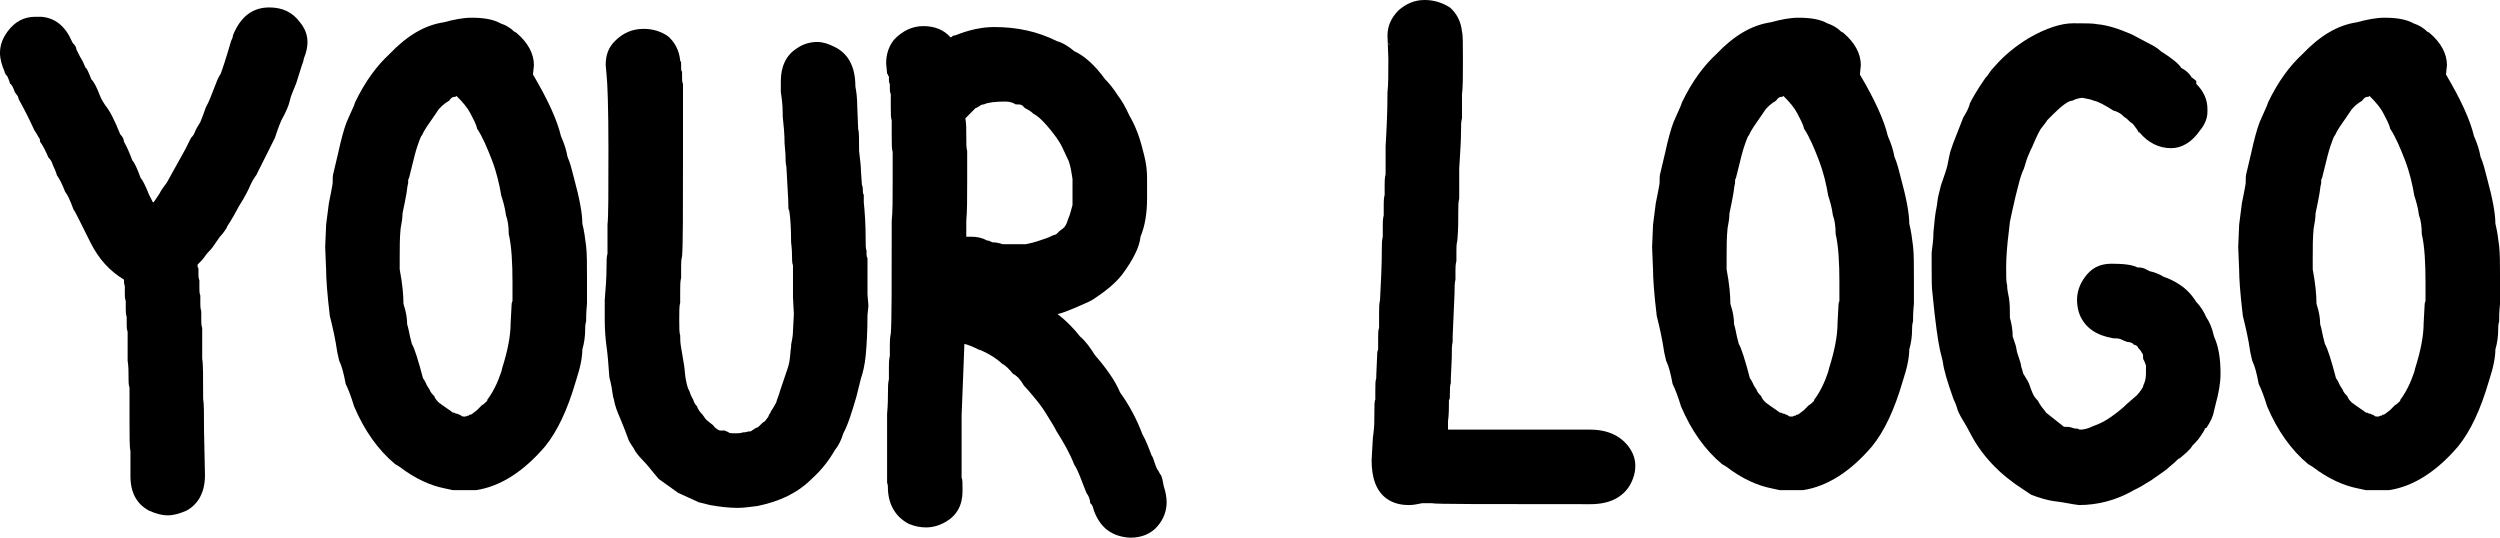
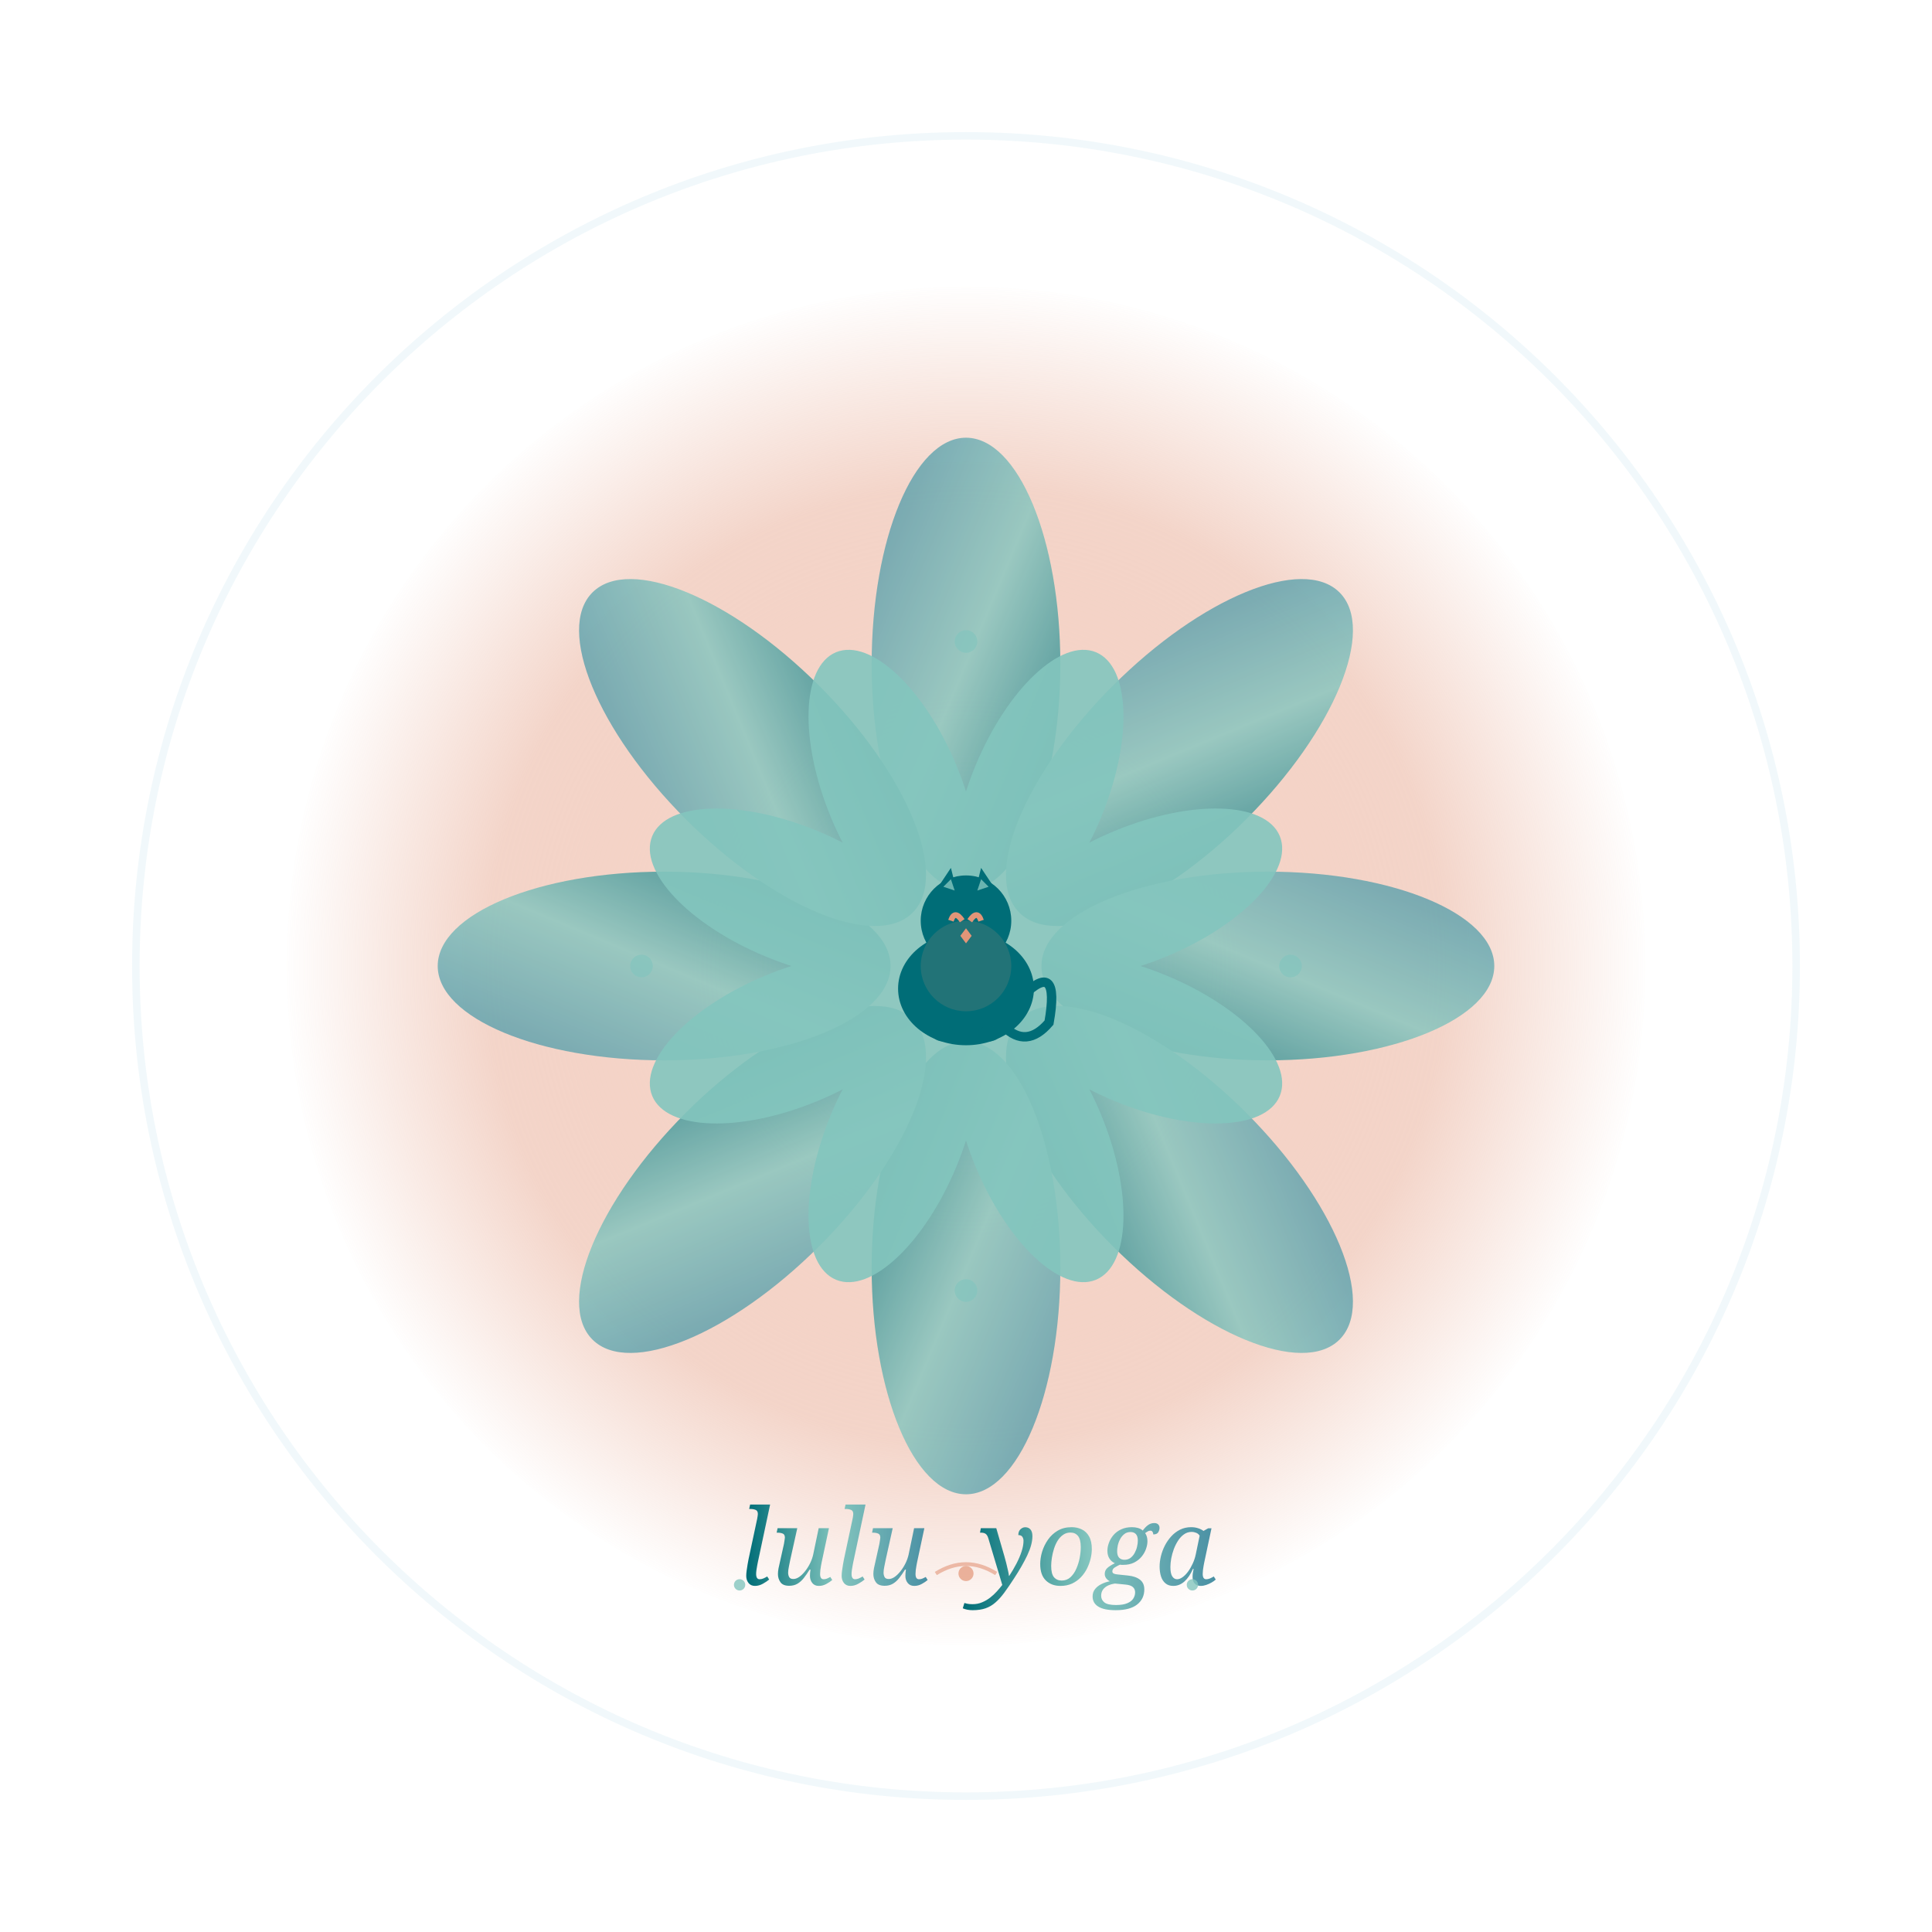
- <svg xmlns="http://www.w3.org/2000/svg" zoomAndPan="magnify" preserveAspectRatio="xMidYMid meet" version="1.0" viewBox="321.86 391.22 166.32 35.77">
+ <svg xmlns="http://www.w3.org/2000/svg" width="512" height="512" viewBox="0 0 512 512">
+   <circle cx="256" cy="256" r="220" fill="none" stroke="#E8F4F8" stroke-width="2" opacity="0.6" />
  <defs>
-     <g />
+     <linearGradient id="yogaGradient" x1="0%" y1="0%" x2="100%" y2="100%">
+       <stop offset="0%" style="stop-color:#4A90A4;stop-opacity:1" />
+       <stop offset="50%" style="stop-color:#83C5BE;stop-opacity:1" />
+       <stop offset="100%" style="stop-color:#006D77;stop-opacity:1" />
+     </linearGradient>
+     <radialGradient id="centerGlow" cx="50%" cy="50%" r="50%">
+       <stop offset="0%" style="stop-color:#FFDDD2;stop-opacity:0.8" />
+       <stop offset="70%" style="stop-color:#E29578;stop-opacity:0.4" />
+       <stop offset="100%" style="stop-color:#E29578;stop-opacity:0" />
+     </radialGradient>
  </defs>
-   <g fill="currentColor" fill-opacity="1">
-     <g transform="translate(321.2378, 434.6169)">
-       <g>
-         <path d="M 11.777 -9.113 C 12.215 -9.113 12.586 -9.238 13.02 -9.422 C 13.824 -9.855 14.258 -10.664 14.258 -11.777 L 14.195 -14.816 C 14.195 -15.871 14.195 -16.551 14.137 -16.863 C 14.137 -18.352 14.137 -19.219 14.074 -19.527 C 14.074 -20.707 14.074 -21.387 14.074 -21.574 C 14.012 -21.762 14.012 -21.945 14.012 -22.133 C 14.012 -22.316 14.012 -22.504 14.012 -22.691 C 13.949 -22.875 13.949 -23.062 13.949 -23.25 C 13.949 -23.434 13.949 -23.559 13.949 -23.742 C 13.887 -23.867 13.887 -24.055 13.887 -24.238 C 13.887 -24.426 13.887 -24.551 13.887 -24.734 C 13.824 -24.922 13.824 -25.047 13.824 -25.172 C 13.824 -25.293 13.824 -25.418 13.824 -25.543 C 13.762 -25.605 13.762 -25.727 13.762 -25.789 C 13.949 -25.977 14.137 -26.16 14.258 -26.348 C 14.383 -26.535 14.508 -26.656 14.629 -26.781 C 14.754 -26.906 14.941 -27.215 15.25 -27.648 C 15.438 -27.836 15.562 -28.023 15.684 -28.207 C 15.746 -28.395 15.871 -28.52 15.934 -28.641 C 16.117 -28.953 16.305 -29.262 16.492 -29.633 C 16.926 -30.316 17.172 -30.812 17.297 -31.121 L 17.422 -31.371 C 17.605 -31.68 17.73 -31.805 17.73 -31.867 L 18.352 -33.105 C 18.535 -33.477 18.723 -33.848 18.91 -34.223 C 19.031 -34.594 19.156 -34.965 19.344 -35.398 C 19.652 -35.957 19.84 -36.391 19.902 -36.699 C 19.961 -37.012 20.148 -37.383 20.336 -37.879 L 20.707 -39.059 C 20.77 -39.242 20.832 -39.367 20.832 -39.492 C 21.016 -39.926 21.078 -40.297 21.078 -40.605 C 21.078 -41.102 20.891 -41.535 20.582 -41.91 C 20.086 -42.59 19.406 -42.902 18.535 -42.902 C 17.422 -42.902 16.613 -42.281 16.117 -41.039 C 16.117 -40.918 16.059 -40.793 15.996 -40.668 C 15.621 -39.367 15.375 -38.684 15.312 -38.5 C 15.188 -38.312 15.066 -38.066 15.004 -37.879 C 14.691 -37.074 14.508 -36.578 14.32 -36.266 C 14.195 -35.895 14.074 -35.586 13.949 -35.273 C 13.762 -34.965 13.641 -34.777 13.578 -34.594 C 13.516 -34.406 13.391 -34.285 13.328 -34.223 C 13.266 -34.098 13.145 -33.848 12.957 -33.477 L 11.719 -31.246 C 11.531 -30.996 11.344 -30.75 11.223 -30.5 L 10.848 -29.945 L 10.789 -29.945 L 10.539 -30.441 C 10.293 -31.059 10.105 -31.43 9.98 -31.555 C 9.734 -32.238 9.547 -32.609 9.422 -32.734 C 9.238 -33.23 9.051 -33.664 8.867 -33.973 C 8.867 -34.098 8.805 -34.285 8.617 -34.469 C 8.246 -35.398 7.934 -36.02 7.625 -36.391 C 7.5 -36.578 7.379 -36.762 7.254 -37.074 C 7.066 -37.57 6.883 -37.941 6.695 -38.125 C 6.508 -38.621 6.387 -38.871 6.324 -38.871 C 6.199 -39.18 6.074 -39.43 5.953 -39.613 L 5.703 -40.109 C 5.703 -40.234 5.641 -40.359 5.457 -40.543 L 5.395 -40.668 C 4.961 -41.66 4.277 -42.219 3.348 -42.281 L 2.977 -42.281 C 2.23 -42.281 1.613 -41.969 1.117 -41.289 C 0.805 -40.855 0.621 -40.422 0.621 -39.863 C 0.621 -39.492 0.742 -39.059 0.93 -38.621 C 0.93 -38.562 0.992 -38.438 1.117 -38.312 C 1.18 -38.188 1.238 -38.004 1.301 -37.816 C 1.363 -37.816 1.488 -37.633 1.613 -37.258 C 1.676 -37.195 1.734 -37.074 1.797 -37.012 C 1.859 -36.887 1.859 -36.762 1.922 -36.699 C 2.293 -36.02 2.605 -35.398 2.914 -34.719 C 3.102 -34.469 3.16 -34.285 3.223 -34.223 C 3.285 -34.16 3.285 -34.035 3.285 -33.973 C 3.473 -33.727 3.656 -33.352 3.844 -32.918 C 3.906 -32.855 4.031 -32.734 4.09 -32.547 C 4.152 -32.363 4.215 -32.238 4.277 -32.113 C 4.34 -31.926 4.402 -31.805 4.402 -31.742 C 4.586 -31.492 4.773 -31.121 4.961 -30.625 C 5.082 -30.5 5.27 -30.129 5.516 -29.449 C 5.578 -29.387 5.703 -29.137 5.891 -28.766 L 6.633 -27.277 C 7.191 -26.16 7.934 -25.355 8.867 -24.797 C 8.867 -24.676 8.867 -24.551 8.926 -24.363 C 8.926 -24.18 8.926 -24.055 8.926 -23.867 C 8.926 -23.684 8.926 -23.559 8.988 -23.371 C 8.988 -23.188 8.988 -23.062 8.988 -22.875 C 8.988 -22.691 8.988 -22.504 9.051 -22.316 C 9.051 -22.133 9.051 -22.008 9.051 -21.82 C 9.051 -21.637 9.051 -21.512 9.113 -21.328 C 9.113 -21.141 9.113 -20.457 9.113 -19.406 C 9.176 -19.031 9.176 -18.598 9.176 -18.102 C 9.176 -17.98 9.176 -17.793 9.238 -17.605 C 9.238 -17.422 9.238 -16.738 9.238 -15.562 C 9.238 -14.383 9.238 -13.641 9.301 -13.391 C 9.301 -13.145 9.301 -12.586 9.301 -11.719 C 9.301 -10.602 9.734 -9.855 10.539 -9.422 C 10.973 -9.238 11.344 -9.113 11.777 -9.113 Z M 11.777 -9.113 " />
-       </g>
+   <circle cx="256" cy="256" r="180" fill="url(#centerGlow)" />
+   <g transform="translate(256,256)">
+     <g fill="url(#yogaGradient)" opacity="0.8">
+       <ellipse cx="0" cy="-80" rx="25" ry="60" transform="rotate(0)" />
+       <ellipse cx="0" cy="-80" rx="25" ry="60" transform="rotate(45)" />
+       <ellipse cx="0" cy="-80" rx="25" ry="60" transform="rotate(90)" />
+       <ellipse cx="0" cy="-80" rx="25" ry="60" transform="rotate(135)" />
+       <ellipse cx="0" cy="-80" rx="25" ry="60" transform="rotate(180)" />
+       <ellipse cx="0" cy="-80" rx="25" ry="60" transform="rotate(225)" />
+       <ellipse cx="0" cy="-80" rx="25" ry="60" transform="rotate(270)" />
+       <ellipse cx="0" cy="-80" rx="25" ry="60" transform="rotate(315)" />
+     </g>
+     <g fill="#83C5BE" opacity="0.9">
+       <ellipse cx="0" cy="-50" rx="18" ry="40" transform="rotate(22.5)" />
+       <ellipse cx="0" cy="-50" rx="18" ry="40" transform="rotate(67.5)" />
+       <ellipse cx="0" cy="-50" rx="18" ry="40" transform="rotate(112.5)" />
+       <ellipse cx="0" cy="-50" rx="18" ry="40" transform="rotate(157.5)" />
+       <ellipse cx="0" cy="-50" rx="18" ry="40" transform="rotate(202.5)" />
+       <ellipse cx="0" cy="-50" rx="18" ry="40" transform="rotate(247.5)" />
+       <ellipse cx="0" cy="-50" rx="18" ry="40" transform="rotate(292.5)" />
+       <ellipse cx="0" cy="-50" rx="18" ry="40" transform="rotate(337.5)" />
    </g>
  </g>
-   <g fill="currentColor" fill-opacity="1">
-     <g transform="translate(342.873, 434.6169)">
-       <g>
-         <path d="M 9.98 -15.684 L 9.855 -15.684 C 9.797 -15.684 9.734 -15.684 9.672 -15.746 C 9.609 -15.809 9.484 -15.809 9.422 -15.871 C 9.359 -15.871 9.301 -15.871 9.238 -15.934 C 9.176 -15.934 9.113 -15.934 9.051 -15.996 C 8.988 -16.059 8.68 -16.242 8.184 -16.613 C 8.059 -16.738 7.934 -16.863 7.875 -17.047 C 7.75 -17.172 7.625 -17.297 7.562 -17.484 C 7.5 -17.605 7.379 -17.73 7.316 -17.918 C 7.254 -18.039 7.191 -18.164 7.129 -18.227 C 6.82 -19.406 6.57 -20.211 6.387 -20.52 L 6.262 -21.016 C 6.199 -21.328 6.137 -21.637 6.074 -21.82 C 6.074 -22.195 6.012 -22.629 5.828 -23.188 C 5.828 -23.742 5.766 -24.488 5.578 -25.48 L 5.578 -26.285 C 5.578 -26.969 5.578 -27.586 5.641 -28.207 C 5.703 -28.52 5.766 -28.891 5.766 -29.199 C 5.891 -29.758 5.953 -30.129 6.012 -30.441 C 6.074 -30.75 6.074 -30.996 6.137 -31.184 C 6.137 -31.371 6.137 -31.492 6.199 -31.555 L 6.57 -33.043 C 6.695 -33.539 6.82 -33.848 6.883 -34.035 C 6.945 -34.223 7.004 -34.344 7.066 -34.406 C 7.191 -34.719 7.5 -35.152 7.934 -35.77 L 8.059 -35.957 C 8.246 -36.266 8.555 -36.516 8.867 -36.699 C 8.988 -36.887 9.113 -36.949 9.176 -36.949 C 9.238 -36.949 9.301 -36.949 9.359 -37.012 C 9.797 -36.578 10.105 -36.207 10.293 -35.832 C 10.477 -35.461 10.664 -35.152 10.727 -34.84 C 11.098 -34.285 11.406 -33.539 11.719 -32.734 C 12.027 -31.926 12.215 -31.121 12.336 -30.379 C 12.461 -30.004 12.586 -29.57 12.648 -29.074 C 12.77 -28.766 12.832 -28.332 12.832 -27.836 C 13.02 -27.031 13.082 -25.914 13.082 -24.613 C 13.082 -23.93 13.082 -23.496 13.082 -23.371 C 13.02 -23.25 13.02 -23.125 13.02 -23.062 L 12.957 -21.883 C 12.957 -21.078 12.77 -20.086 12.398 -18.91 L 12.336 -18.66 C 12.09 -17.918 11.777 -17.297 11.406 -16.801 C 11.406 -16.738 11.406 -16.738 11.344 -16.676 C 11.281 -16.613 11.16 -16.492 11.035 -16.43 C 10.91 -16.305 10.789 -16.18 10.727 -16.117 C 10.477 -15.934 10.352 -15.809 10.293 -15.809 C 10.23 -15.809 10.23 -15.809 10.23 -15.809 C 10.168 -15.746 10.168 -15.746 10.168 -15.746 C 10.105 -15.746 10.043 -15.746 9.98 -15.684 Z M 10.664 -10.789 C 12.273 -11.035 13.824 -12.027 15.25 -13.699 C 16.059 -14.691 16.738 -16.117 17.297 -18.039 C 17.605 -18.969 17.73 -19.652 17.73 -20.148 C 17.855 -20.582 17.918 -21.016 17.918 -21.512 C 17.918 -21.637 17.918 -21.82 17.98 -22.008 C 17.98 -22.195 17.98 -22.629 18.039 -23.188 C 18.039 -23.742 18.039 -24.301 18.039 -24.859 C 18.039 -25.789 18.039 -26.535 17.98 -27.031 C 17.918 -27.527 17.855 -28.023 17.73 -28.52 C 17.73 -29.199 17.543 -30.191 17.172 -31.555 C 17.047 -32.051 16.926 -32.547 16.738 -32.98 C 16.676 -33.352 16.551 -33.789 16.305 -34.344 C 16.059 -35.398 15.438 -36.762 14.445 -38.438 L 14.508 -39.059 C 14.508 -39.801 14.137 -40.543 13.328 -41.227 L 13.203 -41.289 C 12.957 -41.535 12.648 -41.723 12.273 -41.848 C 11.84 -42.094 11.223 -42.219 10.352 -42.219 C 9.797 -42.219 9.176 -42.094 8.492 -41.91 C 7.254 -41.723 6.074 -41.039 4.898 -39.801 C 4.09 -39.059 3.285 -38.004 2.605 -36.578 L 2.543 -36.391 C 2.418 -36.082 2.23 -35.711 2.047 -35.273 C 1.859 -34.777 1.676 -34.098 1.488 -33.23 L 1.18 -31.926 C 1.117 -31.742 1.117 -31.492 1.117 -31.184 C 1.055 -30.875 0.992 -30.441 0.867 -29.883 L 0.684 -28.457 L 0.621 -26.969 L 0.684 -25.418 C 0.684 -24.922 0.742 -23.93 0.93 -22.379 C 1.117 -21.637 1.301 -20.832 1.426 -19.961 L 1.551 -19.406 C 1.734 -19.031 1.859 -18.535 1.984 -17.855 C 2.168 -17.484 2.355 -16.988 2.543 -16.367 C 3.223 -14.754 4.152 -13.453 5.27 -12.523 L 5.578 -12.336 C 6.633 -11.531 7.625 -11.098 8.555 -10.91 L 9.113 -10.789 Z M 10.664 -10.789 " />
-       </g>
-     </g>
+   <g transform="translate(256,256)" fill="#006D77">
+     <ellipse cx="0" cy="6" rx="18" ry="15" />
+     <circle cx="0" cy="-12" r="12" />
+     <path d="M-8,-20 L-4,-26 L-2,-18 Z" fill="#006D77" />
+     <path d="M8,-20 L4,-26 L2,-18 Z" fill="#006D77" />
+     <path d="M-6,-21 L-4,-23 L-3,-20 Z" fill="#83C5BE" opacity="0.8" />
+     <path d="M6,-21 L4,-23 L3,-20 Z" fill="#83C5BE" opacity="0.8" />
+     <path d="M-4,-12 Q-3,-15 -1,-12" stroke="#E29578" stroke-width="1.5" fill="none" />
+     <path d="M4,-12 Q3,-15 1,-12" stroke="#E29578" stroke-width="1.5" fill="none" />
+     <path d="M-1.5,-8 L0,-10 L1.5,-8 L0,-6 Z" fill="#E29578" />
+     <path d="M15,8 Q25,-2 22,15 Q16,22 10,16" stroke="#006D77" stroke-width="2.5" fill="none" />
+     <ellipse cx="-6" cy="18" rx="3" ry="2" fill="#006D77" opacity="0.8" />
+     <ellipse cx="6" cy="18" rx="3" ry="2" fill="#006D77" opacity="0.8" />
  </g>
-   <g fill="currentColor" fill-opacity="1">
-     <g transform="translate(361.4706, 434.6169)">
-       <g>
-         <path d="M 9.484 -9.609 C 9.855 -9.609 10.293 -9.672 10.789 -9.734 C 12.273 -10.043 13.453 -10.602 14.383 -11.531 C 15.004 -12.09 15.5 -12.707 15.934 -13.453 C 16.18 -13.762 16.367 -14.137 16.492 -14.57 C 16.801 -15.125 17.047 -15.934 17.359 -16.988 L 17.668 -18.227 C 17.793 -18.598 17.918 -19.094 17.98 -19.715 C 18.039 -20.336 18.102 -21.266 18.102 -22.441 L 18.164 -23.062 L 18.102 -23.805 C 18.102 -25.293 18.102 -26.102 18.102 -26.223 C 18.039 -26.348 18.039 -26.41 18.039 -26.473 C 18.039 -26.535 18.039 -26.598 18.039 -26.719 C 17.98 -26.844 17.98 -27.094 17.98 -27.465 C 17.98 -28.52 17.918 -29.324 17.855 -29.945 C 17.855 -30.191 17.855 -30.379 17.855 -30.441 C 17.793 -30.5 17.793 -30.625 17.793 -30.75 C 17.793 -30.812 17.793 -30.934 17.73 -31.121 L 17.668 -31.988 C 17.668 -32.363 17.605 -32.797 17.543 -33.352 C 17.543 -34.16 17.543 -34.656 17.484 -34.777 L 17.422 -36.266 C 17.422 -36.887 17.359 -37.32 17.297 -37.633 C 17.297 -38.996 16.801 -39.863 15.871 -40.297 C 15.5 -40.484 15.125 -40.605 14.754 -40.605 C 14.32 -40.605 13.824 -40.484 13.391 -40.172 C 12.707 -39.738 12.336 -38.996 12.336 -38.004 L 12.336 -37.258 C 12.398 -36.887 12.461 -36.391 12.461 -35.832 L 12.461 -35.648 C 12.523 -35.09 12.586 -34.469 12.586 -33.848 L 12.648 -33.105 C 12.648 -32.797 12.648 -32.547 12.707 -32.301 C 12.77 -30.996 12.832 -30.254 12.832 -29.945 C 12.832 -29.633 12.832 -29.449 12.895 -29.387 C 12.957 -29.012 13.02 -28.332 13.02 -27.277 C 13.082 -26.781 13.082 -26.473 13.082 -26.285 C 13.082 -26.102 13.082 -25.914 13.145 -25.727 C 13.145 -25.543 13.145 -24.797 13.145 -23.621 L 13.203 -22.504 L 13.145 -21.387 C 13.145 -21.078 13.082 -20.77 13.02 -20.457 L 13.02 -20.336 C 12.957 -19.902 12.957 -19.59 12.895 -19.281 C 12.832 -18.969 12.707 -18.66 12.648 -18.473 C 12.586 -18.289 12.523 -18.102 12.461 -17.918 C 12.398 -17.73 12.336 -17.543 12.273 -17.359 C 12.215 -17.109 12.09 -16.863 12.027 -16.613 C 11.902 -16.367 11.777 -16.18 11.656 -15.996 C 11.656 -15.934 11.656 -15.934 11.594 -15.871 C 11.531 -15.809 11.531 -15.684 11.469 -15.621 C 11.406 -15.562 11.344 -15.438 11.281 -15.375 C 11.16 -15.312 11.098 -15.25 11.035 -15.188 C 10.973 -15.125 10.91 -15.066 10.848 -15.004 C 10.789 -14.941 10.664 -14.941 10.602 -14.879 C 10.539 -14.816 10.477 -14.816 10.414 -14.754 C 10.352 -14.691 10.293 -14.691 10.168 -14.691 C 9.98 -14.629 9.855 -14.629 9.797 -14.629 C 9.672 -14.57 9.484 -14.57 9.301 -14.57 C 9.051 -14.57 8.926 -14.57 8.867 -14.629 C 8.805 -14.691 8.68 -14.691 8.617 -14.754 C 8.492 -14.754 8.371 -14.754 8.309 -14.754 C 8.246 -14.754 8.121 -14.816 8.059 -14.879 C 7.934 -14.941 7.875 -15.066 7.812 -15.125 C 7.75 -15.188 7.625 -15.25 7.5 -15.375 C 7.379 -15.438 7.254 -15.621 7.129 -15.809 C 6.945 -15.996 6.82 -16.18 6.758 -16.367 C 6.633 -16.492 6.57 -16.613 6.508 -16.801 C 6.449 -16.926 6.324 -17.109 6.262 -17.359 C 6.137 -17.543 6.074 -17.855 6.012 -18.164 C 5.953 -18.473 5.953 -18.785 5.891 -19.156 C 5.828 -19.527 5.766 -19.902 5.703 -20.273 C 5.641 -20.582 5.641 -20.891 5.641 -21.078 C 5.578 -21.266 5.578 -21.574 5.578 -22.133 C 5.578 -22.691 5.578 -23.062 5.641 -23.25 C 5.641 -23.434 5.641 -23.742 5.641 -24.055 C 5.641 -24.363 5.641 -24.676 5.703 -24.922 C 5.703 -25.172 5.703 -25.418 5.703 -25.664 C 5.703 -25.852 5.703 -26.102 5.766 -26.348 C 5.828 -27.031 5.828 -29.449 5.828 -33.602 C 5.828 -36.266 5.828 -37.691 5.828 -37.816 C 5.766 -37.941 5.766 -38.066 5.766 -38.25 C 5.766 -38.438 5.766 -38.562 5.766 -38.621 C 5.703 -38.684 5.703 -38.809 5.703 -38.934 C 5.703 -39.059 5.703 -39.18 5.703 -39.242 L 5.641 -39.367 C 5.578 -40.047 5.27 -40.605 4.836 -40.98 C 4.402 -41.289 3.844 -41.477 3.223 -41.477 C 2.48 -41.477 1.859 -41.227 1.301 -40.668 C 0.867 -40.234 0.684 -39.738 0.684 -39.059 L 0.742 -38.438 C 0.805 -37.879 0.867 -36.266 0.867 -33.477 C 0.867 -30.625 0.867 -28.953 0.805 -28.457 C 0.805 -27.402 0.805 -26.719 0.805 -26.535 C 0.742 -26.285 0.742 -26.039 0.742 -25.727 C 0.742 -24.922 0.684 -24.18 0.621 -23.434 L 0.621 -22.133 C 0.621 -21.387 0.684 -20.77 0.742 -20.336 C 0.805 -19.902 0.867 -19.219 0.93 -18.289 C 1.055 -17.855 1.117 -17.422 1.18 -16.988 L 1.238 -16.801 C 1.301 -16.367 1.488 -15.934 1.676 -15.5 C 1.859 -15.066 2.047 -14.57 2.23 -14.074 C 2.293 -13.949 2.418 -13.762 2.543 -13.578 C 2.664 -13.328 2.852 -13.082 3.16 -12.77 C 3.473 -12.461 3.781 -12.027 4.215 -11.531 L 5.516 -10.602 L 6.883 -9.98 L 7.625 -9.797 C 8.309 -9.672 8.926 -9.609 9.484 -9.609 Z M 9.484 -9.609 " />
-       </g>
-     </g>
+   <circle cx="256" cy="256" r="12" fill="#E29578" opacity="0.15" />
+   <g fill="#83C5BE" opacity="0.7">
+     <circle cx="256" cy="170" r="3" />
+     <circle cx="256" cy="342" r="3" />
+     <circle cx="170" cy="256" r="3" />
+     <circle cx="342" cy="256" r="3" />
  </g>
-   <g fill="currentColor" fill-opacity="1">
-     <g transform="translate(380.1923, 434.6169)">
-       <g>
-         <path d="M 9.918 -27.152 L 8.371 -27.152 C 8.184 -27.215 7.934 -27.277 7.688 -27.277 C 7.562 -27.34 7.438 -27.402 7.316 -27.402 C 7.004 -27.586 6.633 -27.648 6.324 -27.648 L 5.953 -27.648 L 5.953 -28.703 C 6.012 -29.324 6.012 -30.191 6.012 -31.309 C 6.012 -32.484 6.012 -33.168 6.012 -33.352 C 5.953 -33.539 5.953 -33.848 5.953 -34.344 C 5.953 -34.777 5.953 -35.215 5.891 -35.523 L 6.57 -36.207 C 6.633 -36.207 6.695 -36.266 6.82 -36.328 C 6.883 -36.391 7.004 -36.453 7.129 -36.453 C 7.379 -36.578 7.875 -36.641 8.555 -36.641 C 8.805 -36.641 9.051 -36.578 9.238 -36.453 C 9.422 -36.453 9.547 -36.453 9.672 -36.391 C 9.734 -36.328 9.797 -36.266 9.855 -36.207 C 10.105 -36.082 10.293 -35.957 10.414 -35.832 C 10.789 -35.648 11.281 -35.152 11.965 -34.223 C 12.09 -34.035 12.215 -33.848 12.336 -33.602 C 12.461 -33.352 12.586 -33.043 12.77 -32.672 C 12.895 -32.301 12.957 -31.926 13.02 -31.492 L 13.02 -30.75 C 13.02 -30.254 13.02 -29.945 13.02 -29.758 C 12.957 -29.57 12.895 -29.199 12.707 -28.766 C 12.648 -28.52 12.523 -28.332 12.461 -28.27 C 12.336 -28.145 12.215 -28.082 12.152 -28.023 C 12.09 -27.961 12.027 -27.898 11.965 -27.836 C 11.902 -27.773 11.777 -27.773 11.656 -27.711 C 11.531 -27.648 11.406 -27.586 11.223 -27.527 C 11.035 -27.465 10.848 -27.402 10.664 -27.34 C 10.477 -27.277 10.23 -27.215 9.918 -27.152 Z M 16.863 -7.625 C 17.605 -7.625 18.227 -7.875 18.66 -8.371 C 19.094 -8.867 19.281 -9.422 19.281 -9.98 C 19.281 -10.293 19.219 -10.664 19.094 -11.035 C 19.031 -11.406 18.969 -11.656 18.91 -11.777 C 18.848 -11.84 18.785 -11.965 18.723 -12.09 C 18.66 -12.152 18.598 -12.273 18.535 -12.461 C 18.414 -12.832 18.352 -13.02 18.289 -13.082 C 18.102 -13.578 17.918 -14.074 17.668 -14.508 C 17.297 -15.5 16.801 -16.43 16.18 -17.297 C 15.871 -18.039 15.312 -18.848 14.508 -19.777 C 14.195 -20.273 13.887 -20.707 13.516 -21.016 C 13.082 -21.574 12.586 -22.07 12.027 -22.504 L 12.273 -22.566 C 12.832 -22.754 13.391 -23 14.074 -23.309 L 14.32 -23.434 C 15.188 -23.992 15.871 -24.551 16.305 -25.109 C 17.047 -26.102 17.484 -26.969 17.543 -27.648 C 17.855 -28.395 17.98 -29.262 17.98 -30.191 L 17.98 -31.555 C 17.98 -32.051 17.918 -32.547 17.793 -33.043 C 17.668 -33.539 17.543 -34.035 17.359 -34.531 C 17.172 -35.027 16.988 -35.398 16.801 -35.711 C 16.551 -36.266 16.305 -36.699 16.059 -37.012 C 15.746 -37.508 15.438 -37.879 15.188 -38.125 C 14.508 -39.059 13.824 -39.676 13.145 -39.988 C 12.77 -40.297 12.398 -40.543 11.965 -40.668 C 10.727 -41.289 9.359 -41.598 7.812 -41.598 C 7.004 -41.598 6.137 -41.414 5.207 -41.039 C 5.145 -41.039 5.082 -41.039 5.023 -40.98 C 4.961 -40.918 4.961 -40.918 4.898 -40.918 C 4.465 -41.414 3.844 -41.66 3.102 -41.66 C 2.355 -41.66 1.734 -41.352 1.18 -40.793 C 0.805 -40.359 0.621 -39.801 0.621 -39.18 L 0.684 -38.5 L 0.742 -38.438 C 0.742 -38.375 0.742 -38.375 0.805 -38.312 C 0.805 -38.25 0.805 -38.188 0.805 -38.125 C 0.805 -38.004 0.805 -37.879 0.867 -37.816 C 0.867 -37.754 0.867 -37.633 0.867 -37.508 C 0.867 -37.383 0.867 -37.258 0.93 -37.137 C 0.93 -37.012 0.93 -36.699 0.93 -36.266 C 0.93 -35.832 0.93 -35.523 0.992 -35.398 C 0.992 -35.215 0.992 -34.902 0.992 -34.344 C 0.992 -33.789 0.992 -33.477 1.055 -33.293 C 1.055 -33.105 1.055 -32.422 1.055 -31.309 C 1.055 -30.191 1.055 -29.324 0.992 -28.703 C 0.992 -24.426 0.992 -21.883 0.93 -21.203 C 0.867 -20.891 0.867 -20.645 0.867 -20.457 C 0.867 -20.211 0.867 -19.961 0.867 -19.715 C 0.805 -19.465 0.805 -19.219 0.805 -18.969 C 0.805 -18.66 0.805 -18.414 0.805 -18.164 C 0.742 -17.918 0.742 -17.605 0.742 -17.297 C 0.742 -16.988 0.742 -16.492 0.684 -15.871 L 0.684 -11.281 C 0.742 -11.16 0.742 -10.973 0.742 -10.789 C 0.805 -9.734 1.301 -8.988 2.109 -8.555 C 2.543 -8.371 2.914 -8.309 3.285 -8.309 C 3.719 -8.309 4.152 -8.43 4.586 -8.68 C 5.332 -9.113 5.703 -9.797 5.703 -10.727 C 5.703 -11.281 5.703 -11.531 5.641 -11.594 L 5.641 -15.746 L 5.828 -20.52 C 6.074 -20.457 6.387 -20.336 6.758 -20.148 L 6.945 -20.086 C 7.5 -19.84 7.996 -19.527 8.309 -19.219 C 8.555 -19.094 8.805 -18.848 9.051 -18.535 C 9.301 -18.414 9.547 -18.164 9.797 -17.73 C 10.043 -17.484 10.293 -17.172 10.602 -16.801 C 10.91 -16.43 11.16 -16.059 11.344 -15.746 C 11.531 -15.438 11.777 -15.066 11.965 -14.691 C 12.398 -14.012 12.832 -13.266 13.145 -12.461 C 13.328 -12.215 13.516 -11.719 13.824 -10.91 L 13.949 -10.602 C 14.137 -10.352 14.195 -10.105 14.195 -9.918 C 14.32 -9.855 14.383 -9.672 14.445 -9.422 C 14.879 -8.246 15.684 -7.688 16.863 -7.625 Z M 16.863 -7.625 " />
-       </g>
-     </g>
-   </g>
-   <g fill="currentColor" fill-opacity="1">
-     <g transform="translate(400.0917, 434.6169)">
-       <g />
-     </g>
-   </g>
-   <g fill="currentColor" fill-opacity="1">
-     <g transform="translate(412.4902, 434.6169)">
-       <g>
-         <path d="M 1.797 -40.359 L 1.734 -40.543 C 1.797 -40.484 1.797 -40.422 1.797 -40.359 Z M 3.102 -9.797 C 3.41 -9.797 3.656 -9.855 3.969 -9.918 C 4.277 -9.918 4.527 -9.918 4.648 -9.918 C 4.773 -9.855 8.309 -9.855 15.188 -9.855 C 16.43 -9.855 17.297 -10.293 17.793 -11.098 C 18.039 -11.531 18.164 -11.965 18.164 -12.398 C 18.164 -12.832 18.039 -13.203 17.793 -13.578 C 17.234 -14.383 16.367 -14.816 15.125 -14.816 L 5.703 -14.816 L 5.703 -15.375 C 5.766 -15.809 5.766 -16.305 5.766 -16.801 C 5.828 -16.801 5.828 -16.926 5.828 -17.234 C 5.828 -17.543 5.828 -17.73 5.891 -17.918 C 5.891 -18.039 5.891 -18.164 5.891 -18.227 L 5.953 -19.59 C 5.953 -20.086 5.953 -20.457 6.012 -20.645 C 6.012 -20.832 6.012 -20.953 6.012 -21.016 L 6.137 -23.867 C 6.137 -24.238 6.137 -24.551 6.199 -24.797 C 6.199 -24.984 6.199 -25.23 6.199 -25.418 C 6.199 -25.605 6.199 -25.789 6.262 -26.039 C 6.262 -26.285 6.262 -26.535 6.262 -26.719 C 6.262 -26.906 6.262 -27.152 6.324 -27.402 C 6.387 -28.082 6.387 -28.766 6.387 -29.449 C 6.387 -29.695 6.387 -29.945 6.449 -30.191 C 6.449 -30.441 6.449 -31.121 6.449 -32.176 C 6.508 -33.168 6.57 -34.035 6.57 -34.719 C 6.57 -35.027 6.57 -35.336 6.633 -35.523 C 6.633 -35.711 6.633 -36.266 6.633 -37.137 C 6.695 -37.57 6.695 -38.312 6.695 -39.305 C 6.695 -40.484 6.695 -41.102 6.633 -41.289 C 6.57 -41.969 6.262 -42.527 5.828 -42.902 C 5.332 -43.211 4.773 -43.398 4.152 -43.398 C 3.473 -43.398 2.914 -43.148 2.418 -42.715 C 1.922 -42.219 1.676 -41.66 1.676 -41.039 L 1.734 -39.492 C 1.734 -38.5 1.734 -37.754 1.676 -37.258 C 1.676 -35.895 1.613 -34.719 1.551 -33.664 C 1.551 -32.609 1.551 -31.988 1.551 -31.805 C 1.488 -31.555 1.488 -31.309 1.488 -31.121 C 1.488 -30.934 1.488 -30.688 1.488 -30.441 C 1.426 -30.191 1.426 -29.945 1.426 -29.758 C 1.426 -29.57 1.426 -29.324 1.426 -29.074 C 1.363 -28.828 1.363 -28.578 1.363 -28.395 C 1.363 -28.145 1.363 -27.898 1.363 -27.648 C 1.301 -27.402 1.301 -27.152 1.301 -26.906 C 1.301 -25.727 1.238 -24.551 1.18 -23.434 C 1.117 -23.188 1.117 -22.875 1.117 -22.441 C 1.117 -22.008 1.117 -21.699 1.117 -21.574 C 1.055 -21.449 1.055 -21.203 1.055 -20.891 C 1.055 -20.52 1.055 -20.273 1.055 -20.148 C 0.992 -20.023 0.992 -19.902 0.992 -19.84 L 0.93 -18.414 C 0.93 -18.352 0.93 -18.289 0.93 -18.227 C 0.867 -18.102 0.867 -17.793 0.867 -17.359 C 0.867 -17.047 0.867 -16.863 0.867 -16.801 C 0.805 -16.738 0.805 -16.43 0.805 -15.934 C 0.805 -15.438 0.805 -15.004 0.742 -14.57 C 0.684 -14.258 0.684 -13.699 0.621 -12.77 C 0.621 -11.594 0.93 -10.727 1.613 -10.23 C 2.047 -9.918 2.543 -9.797 3.102 -9.797 Z M 3.102 -9.797 " />
-       </g>
-     </g>
-   </g>
-   <g fill="currentColor" fill-opacity="1">
-     <g transform="translate(431.1498, 434.6169)">
-       <g>
-         <path d="M 9.98 -15.684 L 9.855 -15.684 C 9.797 -15.684 9.734 -15.684 9.672 -15.746 C 9.609 -15.809 9.484 -15.809 9.422 -15.871 C 9.359 -15.871 9.301 -15.871 9.238 -15.934 C 9.176 -15.934 9.113 -15.934 9.051 -15.996 C 8.988 -16.059 8.68 -16.242 8.184 -16.613 C 8.059 -16.738 7.934 -16.863 7.875 -17.047 C 7.75 -17.172 7.625 -17.297 7.562 -17.484 C 7.5 -17.605 7.379 -17.73 7.316 -17.918 C 7.254 -18.039 7.191 -18.164 7.129 -18.227 C 6.82 -19.406 6.57 -20.211 6.387 -20.52 L 6.262 -21.016 C 6.199 -21.328 6.137 -21.637 6.074 -21.82 C 6.074 -22.195 6.012 -22.629 5.828 -23.188 C 5.828 -23.742 5.766 -24.488 5.578 -25.48 L 5.578 -26.285 C 5.578 -26.969 5.578 -27.586 5.641 -28.207 C 5.703 -28.52 5.766 -28.891 5.766 -29.199 C 5.891 -29.758 5.953 -30.129 6.012 -30.441 C 6.074 -30.75 6.074 -30.996 6.137 -31.184 C 6.137 -31.371 6.137 -31.492 6.199 -31.555 L 6.57 -33.043 C 6.695 -33.539 6.82 -33.848 6.883 -34.035 C 6.945 -34.223 7.004 -34.344 7.066 -34.406 C 7.191 -34.719 7.5 -35.152 7.934 -35.77 L 8.059 -35.957 C 8.246 -36.266 8.555 -36.516 8.867 -36.699 C 8.988 -36.887 9.113 -36.949 9.176 -36.949 C 9.238 -36.949 9.301 -36.949 9.359 -37.012 C 9.797 -36.578 10.105 -36.207 10.293 -35.832 C 10.477 -35.461 10.664 -35.152 10.727 -34.84 C 11.098 -34.285 11.406 -33.539 11.719 -32.734 C 12.027 -31.926 12.215 -31.121 12.336 -30.379 C 12.461 -30.004 12.586 -29.57 12.648 -29.074 C 12.77 -28.766 12.832 -28.332 12.832 -27.836 C 13.02 -27.031 13.082 -25.914 13.082 -24.613 C 13.082 -23.93 13.082 -23.496 13.082 -23.371 C 13.02 -23.25 13.02 -23.125 13.02 -23.062 L 12.957 -21.883 C 12.957 -21.078 12.77 -20.086 12.398 -18.91 L 12.336 -18.66 C 12.09 -17.918 11.777 -17.297 11.406 -16.801 C 11.406 -16.738 11.406 -16.738 11.344 -16.676 C 11.281 -16.613 11.16 -16.492 11.035 -16.43 C 10.91 -16.305 10.789 -16.18 10.727 -16.117 C 10.477 -15.934 10.352 -15.809 10.293 -15.809 C 10.23 -15.809 10.23 -15.809 10.23 -15.809 C 10.168 -15.746 10.168 -15.746 10.168 -15.746 C 10.105 -15.746 10.043 -15.746 9.98 -15.684 Z M 10.664 -10.789 C 12.273 -11.035 13.824 -12.027 15.25 -13.699 C 16.059 -14.691 16.738 -16.117 17.297 -18.039 C 17.605 -18.969 17.73 -19.652 17.73 -20.148 C 17.855 -20.582 17.918 -21.016 17.918 -21.512 C 17.918 -21.637 17.918 -21.82 17.98 -22.008 C 17.98 -22.195 17.98 -22.629 18.039 -23.188 C 18.039 -23.742 18.039 -24.301 18.039 -24.859 C 18.039 -25.789 18.039 -26.535 17.98 -27.031 C 17.918 -27.527 17.855 -28.023 17.73 -28.52 C 17.73 -29.199 17.543 -30.191 17.172 -31.555 C 17.047 -32.051 16.926 -32.547 16.738 -32.98 C 16.676 -33.352 16.551 -33.789 16.305 -34.344 C 16.059 -35.398 15.438 -36.762 14.445 -38.438 L 14.508 -39.059 C 14.508 -39.801 14.137 -40.543 13.328 -41.227 L 13.203 -41.289 C 12.957 -41.535 12.648 -41.723 12.273 -41.848 C 11.84 -42.094 11.223 -42.219 10.352 -42.219 C 9.797 -42.219 9.176 -42.094 8.492 -41.91 C 7.254 -41.723 6.074 -41.039 4.898 -39.801 C 4.09 -39.059 3.285 -38.004 2.605 -36.578 L 2.543 -36.391 C 2.418 -36.082 2.23 -35.711 2.047 -35.273 C 1.859 -34.777 1.676 -34.098 1.488 -33.23 L 1.18 -31.926 C 1.117 -31.742 1.117 -31.492 1.117 -31.184 C 1.055 -30.875 0.992 -30.441 0.867 -29.883 L 0.684 -28.457 L 0.621 -26.969 L 0.684 -25.418 C 0.684 -24.922 0.742 -23.93 0.93 -22.379 C 1.117 -21.637 1.301 -20.832 1.426 -19.961 L 1.551 -19.406 C 1.734 -19.031 1.859 -18.535 1.984 -17.855 C 2.168 -17.484 2.355 -16.988 2.543 -16.367 C 3.223 -14.754 4.152 -13.453 5.27 -12.523 L 5.578 -12.336 C 6.633 -11.531 7.625 -11.098 8.555 -10.91 L 9.113 -10.789 Z M 10.664 -10.789 " />
-       </g>
-     </g>
-   </g>
-   <g fill="currentColor" fill-opacity="1">
-     <g transform="translate(449.7474, 434.6169)">
-       <g>
-         <path d="M 10.414 -9.797 C 11.656 -9.797 12.895 -10.105 14.074 -10.789 C 14.32 -10.91 14.57 -11.035 14.754 -11.16 C 14.941 -11.281 15.188 -11.406 15.438 -11.594 C 15.684 -11.777 15.996 -11.965 16.305 -12.215 C 16.492 -12.398 16.676 -12.523 16.863 -12.707 C 16.988 -12.832 17.047 -12.895 17.109 -12.895 C 17.484 -13.203 17.793 -13.453 17.98 -13.762 L 18.164 -13.949 C 18.414 -14.195 18.598 -14.508 18.785 -14.816 L 18.785 -14.879 L 18.91 -14.941 C 19.156 -15.312 19.344 -15.684 19.406 -16.059 L 19.527 -16.551 C 19.715 -17.234 19.84 -17.918 19.84 -18.535 C 19.84 -19.527 19.715 -20.336 19.406 -21.016 C 19.281 -21.574 19.094 -22.008 18.91 -22.258 C 18.723 -22.691 18.473 -23.062 18.227 -23.309 C 17.918 -23.805 17.543 -24.18 17.172 -24.426 C 16.801 -24.676 16.43 -24.859 16.059 -24.984 C 15.746 -25.172 15.438 -25.293 15.125 -25.355 C 15.004 -25.418 14.879 -25.48 14.754 -25.543 C 14.57 -25.605 14.445 -25.605 14.32 -25.605 C 13.949 -25.789 13.391 -25.852 12.586 -25.852 C 11.777 -25.852 11.223 -25.543 10.789 -24.922 C 10.477 -24.488 10.293 -23.992 10.293 -23.434 C 10.293 -23.125 10.352 -22.754 10.477 -22.441 C 10.848 -21.574 11.594 -21.078 12.707 -20.891 C 12.895 -20.891 13.02 -20.891 13.203 -20.832 C 13.328 -20.77 13.453 -20.707 13.641 -20.645 C 13.824 -20.645 14.012 -20.582 14.074 -20.457 C 14.195 -20.457 14.258 -20.395 14.32 -20.336 C 14.383 -20.211 14.445 -20.148 14.508 -20.086 C 14.57 -20.023 14.57 -19.961 14.629 -19.902 C 14.691 -19.84 14.691 -19.715 14.691 -19.527 C 14.754 -19.406 14.816 -19.281 14.879 -19.094 C 14.879 -18.91 14.879 -18.723 14.879 -18.535 C 14.879 -18.227 14.816 -17.98 14.691 -17.73 L 14.691 -17.668 C 14.508 -17.359 14.32 -17.109 14.074 -16.926 L 13.641 -16.551 C 13.328 -16.242 13.02 -15.996 12.586 -15.684 C 12.152 -15.375 11.777 -15.188 11.406 -15.066 C 11.035 -14.879 10.727 -14.816 10.539 -14.816 C 10.477 -14.816 10.414 -14.816 10.352 -14.879 C 10.23 -14.879 10.105 -14.879 9.98 -14.941 C 9.797 -15.004 9.609 -15.004 9.422 -15.004 L 8.246 -15.934 C 7.996 -16.242 7.812 -16.492 7.688 -16.738 C 7.5 -16.926 7.379 -17.109 7.316 -17.297 C 7.254 -17.422 7.191 -17.605 7.129 -17.793 C 7.066 -17.98 6.945 -18.164 6.758 -18.473 C 6.695 -18.535 6.695 -18.66 6.633 -18.848 C 6.57 -18.969 6.57 -19.156 6.508 -19.344 C 6.449 -19.527 6.387 -19.715 6.324 -19.902 C 6.262 -20.086 6.262 -20.273 6.199 -20.457 C 6.137 -20.645 6.074 -20.832 6.012 -21.016 C 6.012 -21.387 5.953 -21.82 5.828 -22.258 C 5.828 -22.754 5.828 -23.188 5.766 -23.559 C 5.703 -23.867 5.641 -24.18 5.641 -24.426 C 5.578 -24.613 5.578 -25.047 5.578 -25.605 C 5.578 -26.285 5.641 -27.094 5.766 -28.082 L 5.828 -28.641 C 5.891 -28.953 6.012 -29.508 6.199 -30.316 L 6.387 -31.059 C 6.508 -31.555 6.633 -31.926 6.758 -32.176 C 6.883 -32.609 7.004 -32.98 7.129 -33.23 C 7.191 -33.414 7.316 -33.602 7.379 -33.789 C 7.625 -34.344 7.812 -34.777 7.996 -34.965 C 8.121 -35.152 8.246 -35.273 8.309 -35.398 C 8.371 -35.461 8.555 -35.648 8.742 -35.832 C 9.301 -36.391 9.734 -36.699 9.98 -36.699 C 10.23 -36.824 10.477 -36.887 10.664 -36.887 C 11.035 -36.824 11.281 -36.762 11.406 -36.699 C 11.719 -36.641 12.152 -36.391 12.648 -36.082 C 12.707 -36.02 12.832 -36.02 12.957 -35.957 C 13.082 -35.895 13.203 -35.832 13.266 -35.77 C 13.328 -35.711 13.453 -35.586 13.578 -35.523 C 13.699 -35.398 13.824 -35.273 14.012 -35.152 C 14.258 -34.84 14.383 -34.656 14.383 -34.594 L 14.445 -34.594 C 15.004 -33.91 15.746 -33.539 16.551 -33.539 C 17.234 -33.539 17.918 -33.91 18.473 -34.719 C 18.785 -35.09 18.969 -35.523 18.969 -35.957 L 18.969 -36.145 C 18.969 -36.762 18.723 -37.32 18.227 -37.816 C 18.227 -37.879 18.227 -37.941 18.227 -38.004 C 18.164 -38.066 18.102 -38.125 17.918 -38.25 C 17.73 -38.562 17.484 -38.746 17.234 -38.871 C 17.047 -39.18 16.551 -39.555 15.871 -39.988 C 15.684 -40.172 15.375 -40.359 15.004 -40.543 L 13.949 -41.102 C 13.082 -41.477 12.336 -41.723 11.656 -41.785 C 11.344 -41.848 10.848 -41.848 10.043 -41.848 C 9.238 -41.848 8.246 -41.535 7.066 -40.855 C 6.262 -40.359 5.457 -39.738 4.773 -38.934 C 4.586 -38.746 4.465 -38.562 4.34 -38.375 C 4.152 -38.188 4.031 -37.941 3.844 -37.691 C 3.656 -37.383 3.41 -37.012 3.16 -36.516 C 3.102 -36.207 2.914 -35.895 2.727 -35.586 L 2.047 -33.848 C 1.984 -33.664 1.922 -33.477 1.859 -33.293 C 1.797 -33.043 1.734 -32.734 1.676 -32.422 C 1.613 -32.113 1.426 -31.617 1.238 -31.059 C 1.18 -30.812 1.117 -30.562 1.055 -30.316 C 0.992 -30.004 0.992 -29.758 0.93 -29.508 C 0.867 -29.199 0.805 -28.703 0.742 -27.961 C 0.742 -27.527 0.684 -27.031 0.621 -26.598 L 0.621 -25.605 C 0.621 -24.859 0.621 -24.238 0.684 -23.805 C 0.867 -21.883 1.055 -20.645 1.18 -20.086 L 1.363 -19.344 C 1.426 -18.785 1.676 -17.98 2.047 -16.926 C 2.109 -16.738 2.23 -16.551 2.293 -16.305 C 2.355 -16.059 2.48 -15.809 2.664 -15.5 C 2.852 -15.188 3.039 -14.879 3.223 -14.508 C 3.969 -13.082 5.145 -11.84 6.695 -10.848 L 7.254 -10.477 C 7.75 -10.293 8.309 -10.105 8.867 -10.043 C 9.422 -9.98 9.918 -9.855 10.414 -9.797 Z M 10.414 -9.797 " />
-       </g>
-     </g>
-   </g>
-   <g fill="currentColor" fill-opacity="1">
-     <g transform="translate(470.1428, 434.6169)">
-       <g>
-         <path d="M 9.98 -15.684 L 9.855 -15.684 C 9.797 -15.684 9.734 -15.684 9.672 -15.746 C 9.609 -15.809 9.484 -15.809 9.422 -15.871 C 9.359 -15.871 9.301 -15.871 9.238 -15.934 C 9.176 -15.934 9.113 -15.934 9.051 -15.996 C 8.988 -16.059 8.68 -16.242 8.184 -16.613 C 8.059 -16.738 7.934 -16.863 7.875 -17.047 C 7.75 -17.172 7.625 -17.297 7.562 -17.484 C 7.5 -17.605 7.379 -17.73 7.316 -17.918 C 7.254 -18.039 7.191 -18.164 7.129 -18.227 C 6.82 -19.406 6.57 -20.211 6.387 -20.52 L 6.262 -21.016 C 6.199 -21.328 6.137 -21.637 6.074 -21.82 C 6.074 -22.195 6.012 -22.629 5.828 -23.188 C 5.828 -23.742 5.766 -24.488 5.578 -25.48 L 5.578 -26.285 C 5.578 -26.969 5.578 -27.586 5.641 -28.207 C 5.703 -28.52 5.766 -28.891 5.766 -29.199 C 5.891 -29.758 5.953 -30.129 6.012 -30.441 C 6.074 -30.75 6.074 -30.996 6.137 -31.184 C 6.137 -31.371 6.137 -31.492 6.199 -31.555 L 6.57 -33.043 C 6.695 -33.539 6.82 -33.848 6.883 -34.035 C 6.945 -34.223 7.004 -34.344 7.066 -34.406 C 7.191 -34.719 7.5 -35.152 7.934 -35.77 L 8.059 -35.957 C 8.246 -36.266 8.555 -36.516 8.867 -36.699 C 8.988 -36.887 9.113 -36.949 9.176 -36.949 C 9.238 -36.949 9.301 -36.949 9.359 -37.012 C 9.797 -36.578 10.105 -36.207 10.293 -35.832 C 10.477 -35.461 10.664 -35.152 10.727 -34.84 C 11.098 -34.285 11.406 -33.539 11.719 -32.734 C 12.027 -31.926 12.215 -31.121 12.336 -30.379 C 12.461 -30.004 12.586 -29.57 12.648 -29.074 C 12.77 -28.766 12.832 -28.332 12.832 -27.836 C 13.02 -27.031 13.082 -25.914 13.082 -24.613 C 13.082 -23.93 13.082 -23.496 13.082 -23.371 C 13.02 -23.25 13.02 -23.125 13.02 -23.062 L 12.957 -21.883 C 12.957 -21.078 12.77 -20.086 12.398 -18.91 L 12.336 -18.66 C 12.09 -17.918 11.777 -17.297 11.406 -16.801 C 11.406 -16.738 11.406 -16.738 11.344 -16.676 C 11.281 -16.613 11.16 -16.492 11.035 -16.43 C 10.91 -16.305 10.789 -16.18 10.727 -16.117 C 10.477 -15.934 10.352 -15.809 10.293 -15.809 C 10.23 -15.809 10.23 -15.809 10.23 -15.809 C 10.168 -15.746 10.168 -15.746 10.168 -15.746 C 10.105 -15.746 10.043 -15.746 9.98 -15.684 Z M 10.664 -10.789 C 12.273 -11.035 13.824 -12.027 15.25 -13.699 C 16.059 -14.691 16.738 -16.117 17.297 -18.039 C 17.605 -18.969 17.73 -19.652 17.73 -20.148 C 17.855 -20.582 17.918 -21.016 17.918 -21.512 C 17.918 -21.637 17.918 -21.82 17.98 -22.008 C 17.98 -22.195 17.98 -22.629 18.039 -23.188 C 18.039 -23.742 18.039 -24.301 18.039 -24.859 C 18.039 -25.789 18.039 -26.535 17.98 -27.031 C 17.918 -27.527 17.855 -28.023 17.73 -28.52 C 17.73 -29.199 17.543 -30.191 17.172 -31.555 C 17.047 -32.051 16.926 -32.547 16.738 -32.98 C 16.676 -33.352 16.551 -33.789 16.305 -34.344 C 16.059 -35.398 15.438 -36.762 14.445 -38.438 L 14.508 -39.059 C 14.508 -39.801 14.137 -40.543 13.328 -41.227 L 13.203 -41.289 C 12.957 -41.535 12.648 -41.723 12.273 -41.848 C 11.84 -42.094 11.223 -42.219 10.352 -42.219 C 9.797 -42.219 9.176 -42.094 8.492 -41.91 C 7.254 -41.723 6.074 -41.039 4.898 -39.801 C 4.09 -39.059 3.285 -38.004 2.605 -36.578 L 2.543 -36.391 C 2.418 -36.082 2.23 -35.711 2.047 -35.273 C 1.859 -34.777 1.676 -34.098 1.488 -33.23 L 1.18 -31.926 C 1.117 -31.742 1.117 -31.492 1.117 -31.184 C 1.055 -30.875 0.992 -30.441 0.867 -29.883 L 0.684 -28.457 L 0.621 -26.969 L 0.684 -25.418 C 0.684 -24.922 0.742 -23.93 0.93 -22.379 C 1.117 -21.637 1.301 -20.832 1.426 -19.961 L 1.551 -19.406 C 1.734 -19.031 1.859 -18.535 1.984 -17.855 C 2.168 -17.484 2.355 -16.988 2.543 -16.367 C 3.223 -14.754 4.152 -13.453 5.27 -12.523 L 5.578 -12.336 C 6.633 -11.531 7.625 -11.098 8.555 -10.91 L 9.113 -10.789 Z M 10.664 -10.789 " />
-       </g>
-     </g>
+   <defs>
+     <linearGradient id="textGradient" x1="0%" y1="0%" x2="100%" y2="0%">
+       <stop offset="0%" style="stop-color:#006D77;stop-opacity:1" />
+       <stop offset="50%" style="stop-color:#83C5BE;stop-opacity:1" />
+       <stop offset="100%" style="stop-color:#4A90A4;stop-opacity:1" />
+     </linearGradient>
+   </defs>
+   <g transform="translate(256,420)">
+     <text x="-35" y="0" text-anchor="middle" font-family="serif" font-size="28" font-weight="300" fill="url(#textGradient)" font-style="italic">lulu</text>
+     <circle cx="0" cy="-3" r="2" fill="#E29578" opacity="0.7" />
+     <path d="M-8,-3 Q0,-8 8,-3" stroke="#E29578" stroke-width="1" fill="none" opacity="0.6" />
+     <text x="35" y="0" text-anchor="middle" font-family="serif" font-size="28" font-weight="300" fill="url(#textGradient)" font-style="italic">yoga</text>
+     <circle cx="-60" cy="0" r="1.5" fill="#83C5BE" opacity="0.8" />
+     <circle cx="60" cy="0" r="1.5" fill="#83C5BE" opacity="0.8" />
  </g>
</svg>
